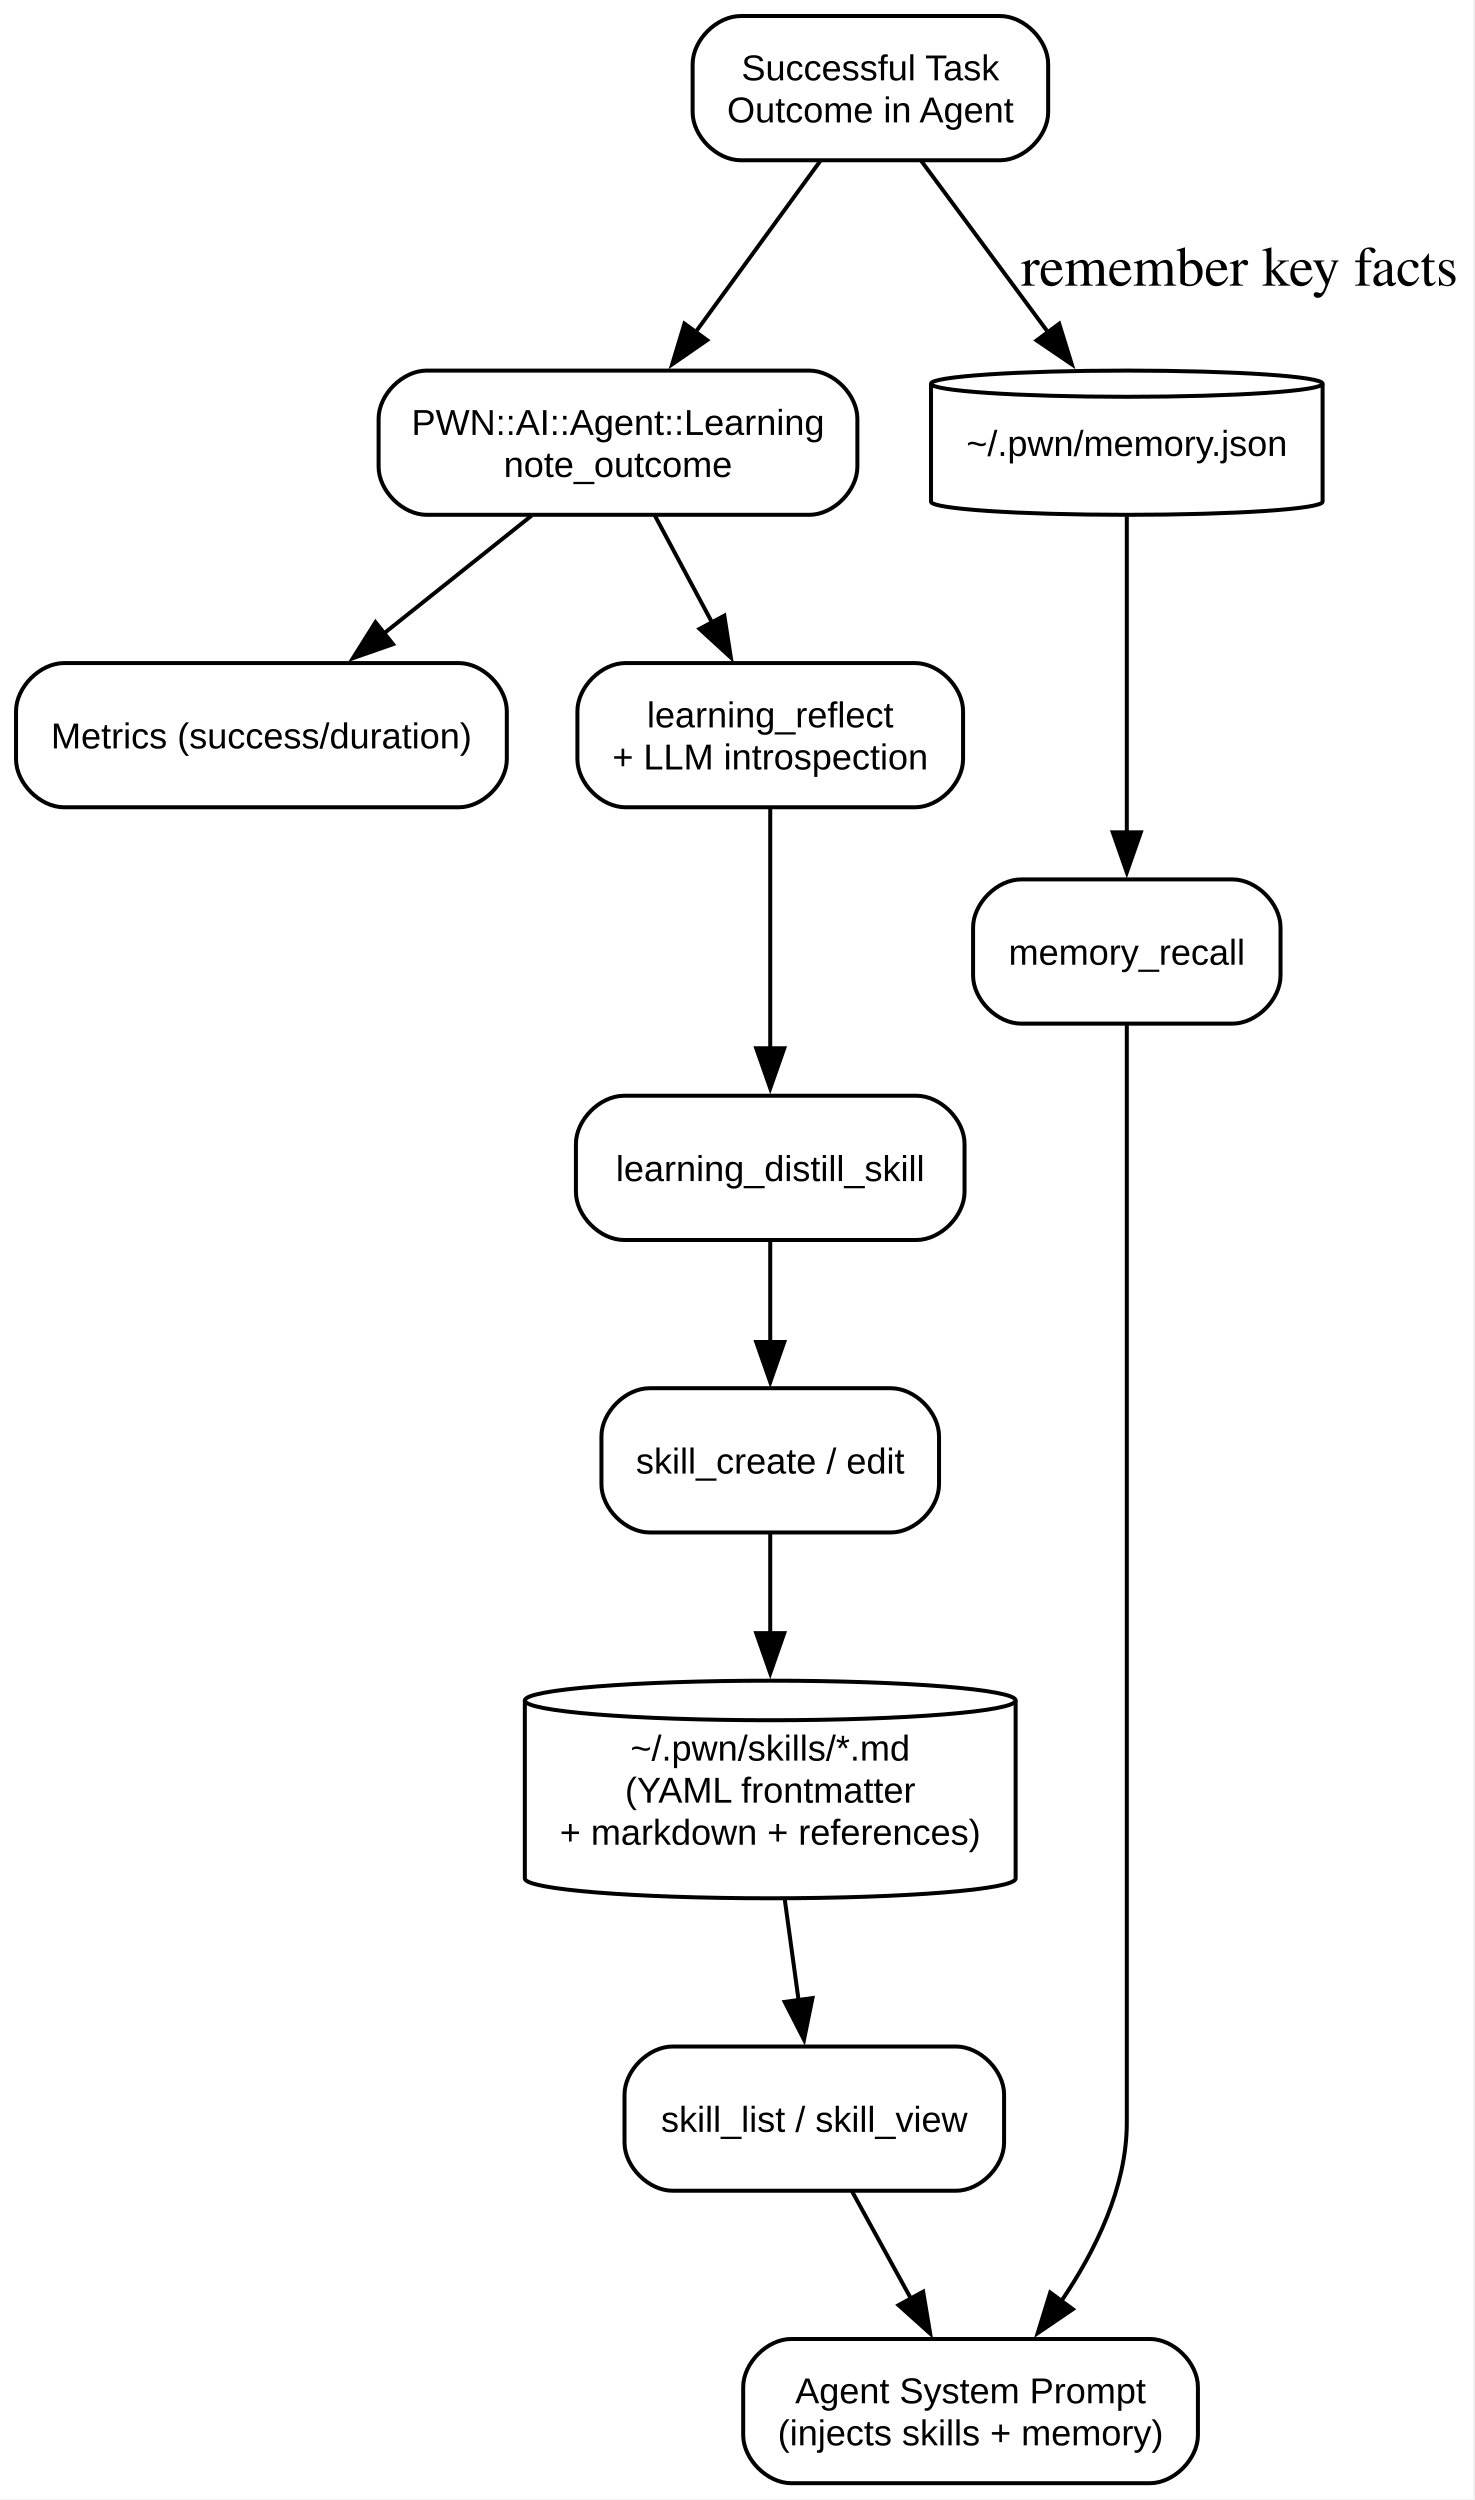
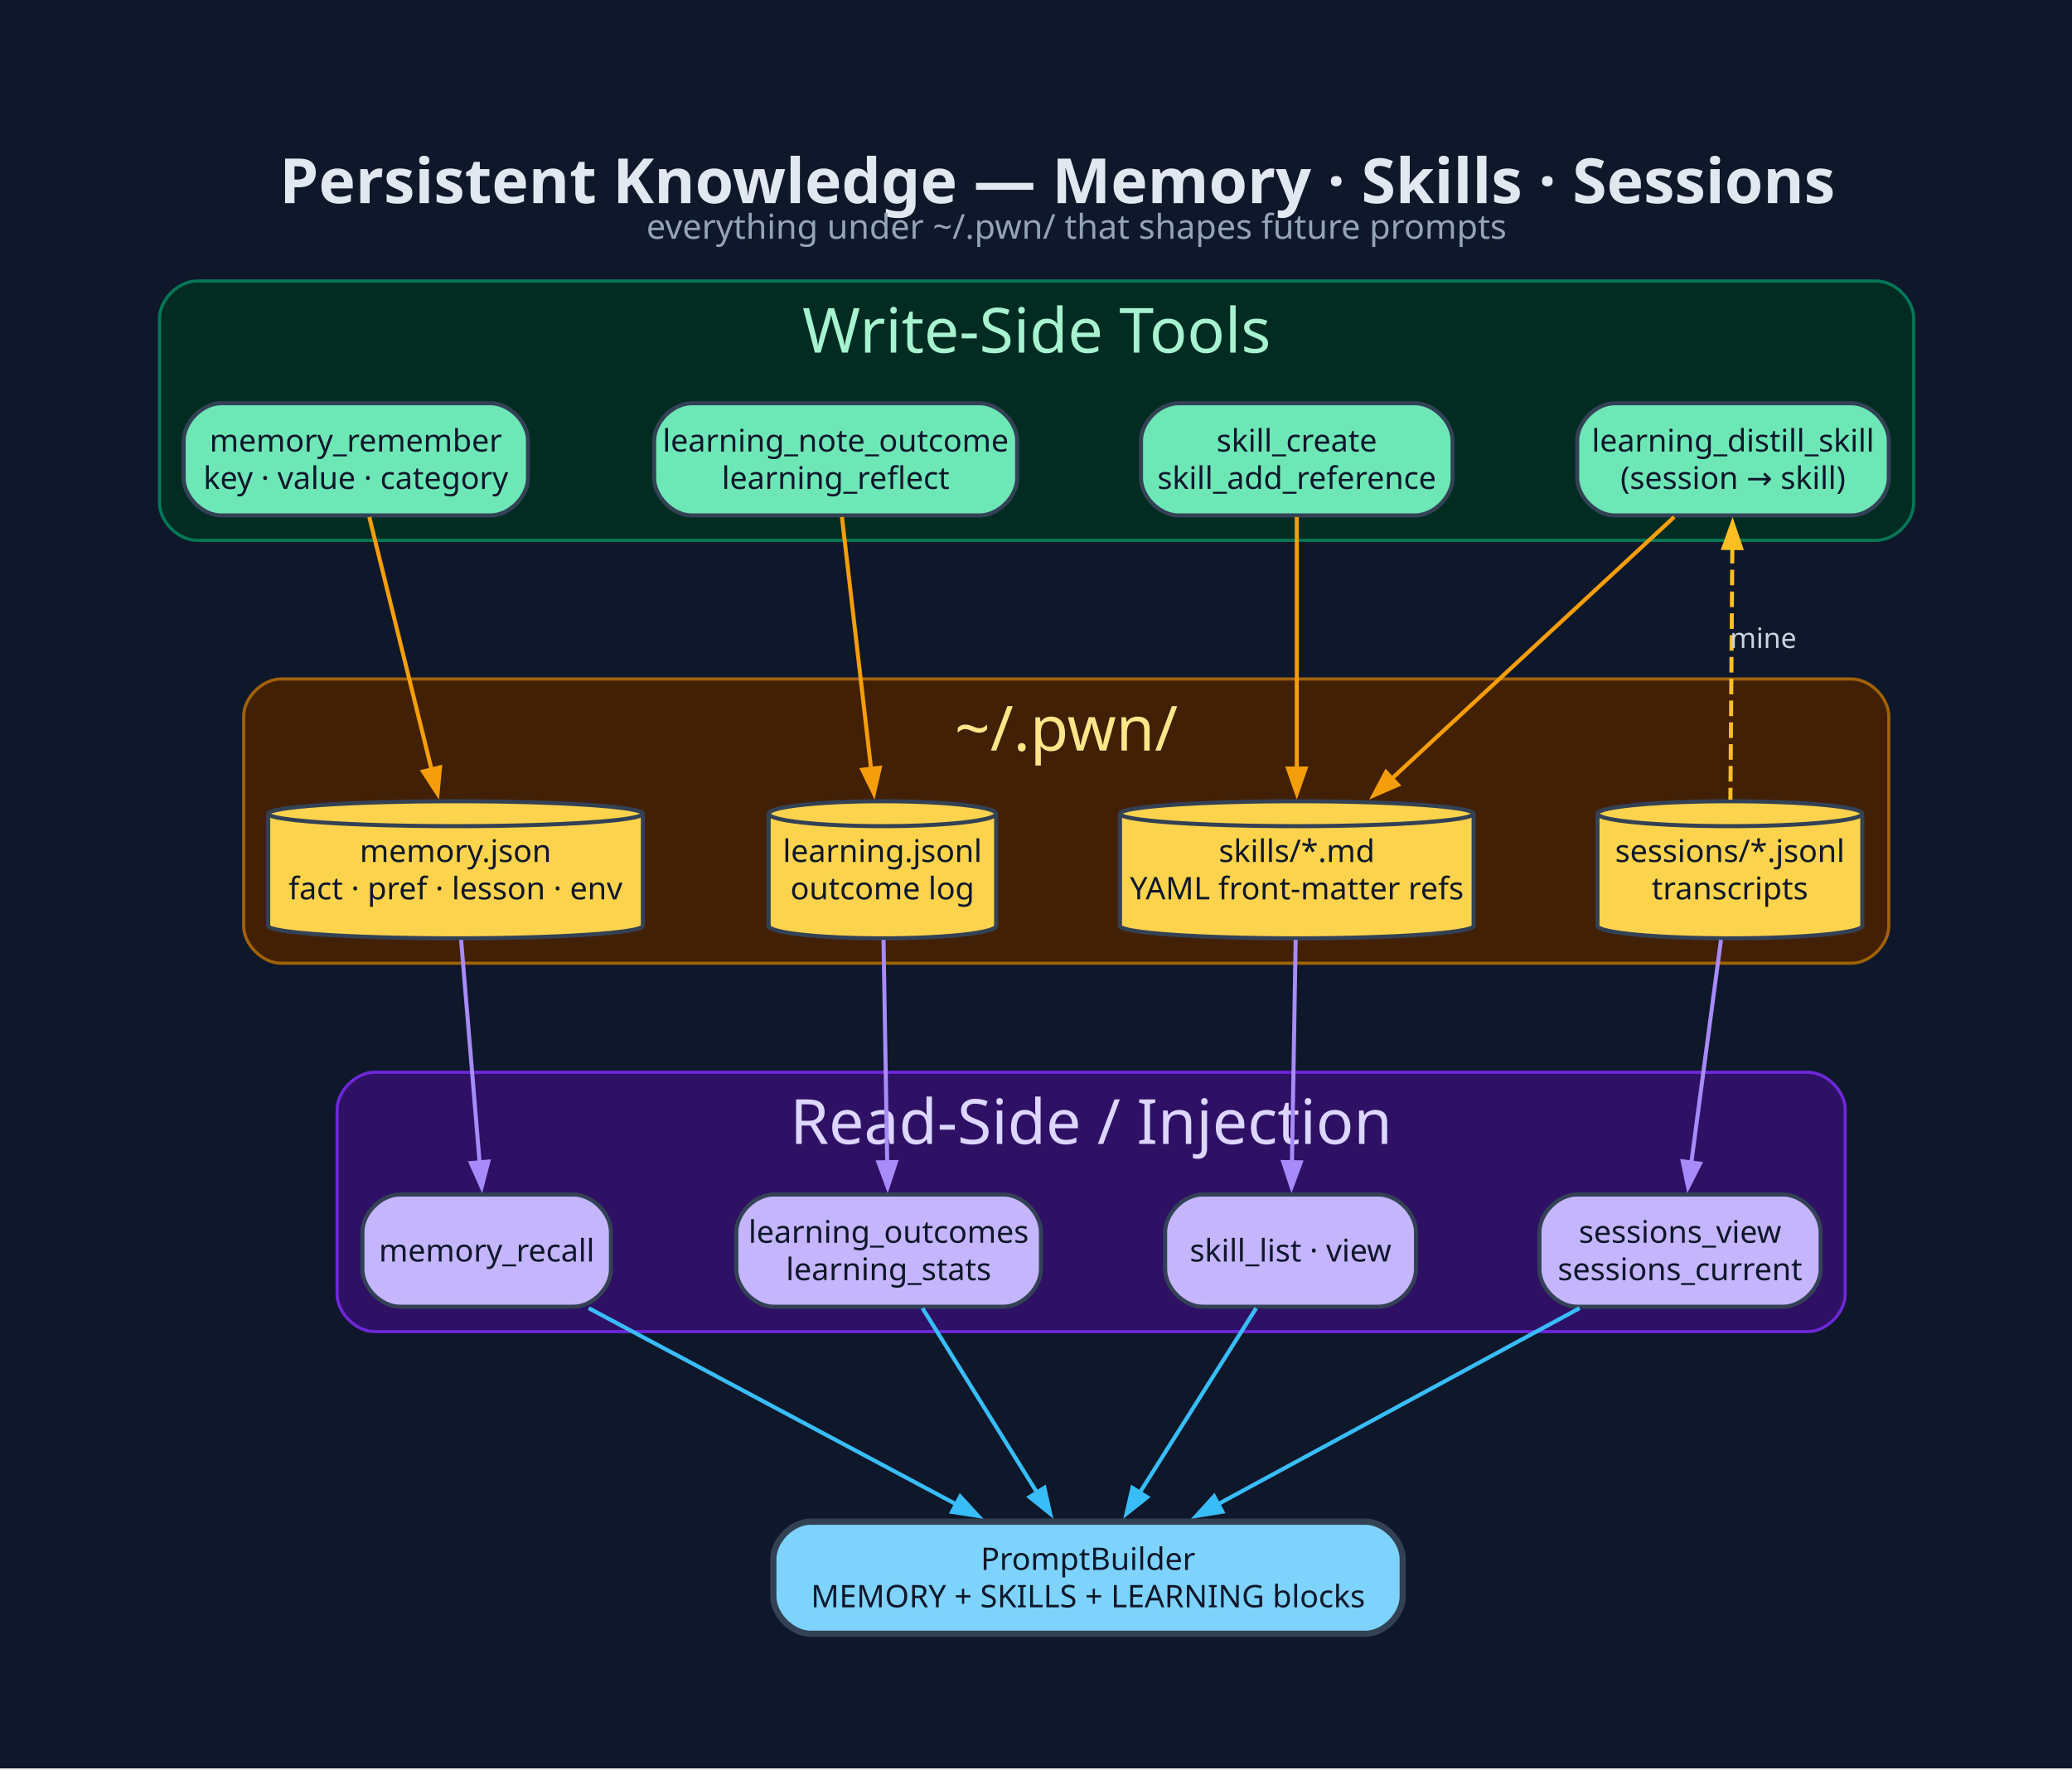
- <svg xmlns="http://www.w3.org/2000/svg" width="368pt" height="624pt" viewBox="0.00 0.00 368.00 624.00">
-   <g id="graph0" class="graph" transform="scale(1 1) rotate(0) translate(4 619.81)">
-     <polygon fill="white" stroke="none" points="-4,4 -4,-619.81 363.73,-619.81 363.73,4 -4,4" />
+ <svg xmlns="http://www.w3.org/2000/svg" width="665pt" height="568pt" viewBox="0.00 0.00 665.00 568.00">
+   <g id="graph0" class="graph" transform="scale(1 1) rotate(0) translate(43.2 524.45)">
+     <polygon fill="#0f172a" stroke="none" points="-43.2,43.2 -43.2,-524.45 622.2,-524.45 622.2,43.2 -43.2,43.2" />
+     <text xml:space="preserve" text-anchor="start" x="46.5" y="-459.25" font-family="sans-Serif" font-weight="bold" font-size="20.00" fill="#e2e8f0">Persistent Knowledge — Memory · Skills · Sessions</text>
+     <text xml:space="preserve" text-anchor="start" x="164.25" y="-447.8" font-family="sans-Serif" font-size="11.00" fill="#94a3b8">everything under ~/.pwn/ that shapes future prompts</text>
+     <g id="clust1" class="cluster">
+       <path fill="#022c22" stroke="#047857" d="M20,-351C20,-351 559,-351 559,-351 565,-351 571,-357 571,-363 571,-363 571,-422.25 571,-422.25 571,-428.25 565,-434.25 559,-434.25 559,-434.25 20,-434.25 20,-434.25 14,-434.25 8,-428.25 8,-422.25 8,-422.25 8,-363 8,-363 8,-357 14,-351 20,-351" />
+       <text xml:space="preserve" text-anchor="middle" x="289.5" y="-411.25" font-family="sans-Serif" font-size="20.00" fill="#a7f3d0">Write-Side Tools</text>
+     </g>
+     <g id="clust3" class="cluster">
+       <path fill="#422006" stroke="#a16207" d="M47,-215.25C47,-215.25 551,-215.25 551,-215.25 557,-215.25 563,-221.25 563,-227.25 563,-227.25 563,-294.5 563,-294.5 563,-300.5 557,-306.5 551,-306.5 551,-306.5 47,-306.5 47,-306.5 41,-306.5 35,-300.5 35,-294.5 35,-294.5 35,-227.25 35,-227.25 35,-221.25 41,-215.25 47,-215.25" />
+       <text xml:space="preserve" text-anchor="middle" x="299" y="-283.5" font-family="sans-Serif" font-size="20.00" fill="#fde68a">~/.pwn/</text>
+     </g>
+     <g id="clust5" class="cluster">
+       <path fill="#2e1065" stroke="#6d28d9" d="M77,-97C77,-97 537,-97 537,-97 543,-97 549,-103 549,-109 549,-109 549,-168.25 549,-168.25 549,-174.25 543,-180.25 537,-180.25 537,-180.25 77,-180.25 77,-180.25 71,-180.25 65,-174.25 65,-168.25 65,-168.25 65,-109 65,-109 65,-103 71,-97 77,-97" />
+       <text xml:space="preserve" text-anchor="middle" x="307" y="-157.25" font-family="sans-Serif" font-size="20.00" fill="#ddd6fe">Read-Side / Injection</text>
+     </g>
    <g id="node1" class="node">
-       <path fill="none" stroke="black" d="M245.62,-615.81C245.62,-615.81 180.88,-615.81 180.88,-615.81 174.88,-615.81 168.88,-609.81 168.88,-603.81 168.88,-603.81 168.88,-591.81 168.88,-591.81 168.88,-585.81 174.88,-579.81 180.88,-579.81 180.88,-579.81 245.62,-579.81 245.62,-579.81 251.62,-579.81 257.62,-585.81 257.62,-591.81 257.62,-591.81 257.62,-603.81 257.62,-603.81 257.62,-609.81 251.62,-615.81 245.62,-615.81" />
-       <text xml:space="preserve" text-anchor="middle" x="213.25" y="-599.76" font-family="Arial" font-size="9.00">Successful Task</text>
-       <text xml:space="preserve" text-anchor="middle" x="213.25" y="-589.26" font-family="Arial" font-size="9.00">Outcome in Agent</text>
+       <path fill="#6ee7b7" stroke="#334155" stroke-width="1.3" d="M114.25,-395C114.25,-395 27.75,-395 27.75,-395 21.75,-395 15.75,-389 15.75,-383 15.75,-383 15.75,-371 15.75,-371 15.75,-365 21.75,-359 27.75,-359 27.75,-359 114.25,-359 114.25,-359 120.25,-359 126.25,-365 126.25,-371 126.25,-371 126.25,-383 126.25,-383 126.25,-389 120.25,-395 114.25,-395" />
+       <text xml:space="preserve" text-anchor="middle" x="71" y="-379.5" font-family="sans-Serif" font-size="10.00" fill="#0f172a">memory_remember</text>
+       <text xml:space="preserve" text-anchor="middle" x="71" y="-367.5" font-family="sans-Serif" font-size="10.00" fill="#0f172a">key · value · category</text>
+     </g>
+     <g id="node5" class="node">
+       <path fill="#fcd34d" stroke="#334155" stroke-width="1.3" d="M163.12,-263.25C163.12,-265.46 136.18,-267.25 103,-267.25 69.82,-267.25 42.88,-265.46 42.88,-263.25 42.88,-263.25 42.88,-227.25 42.88,-227.25 42.88,-225.04 69.82,-223.25 103,-223.25 136.18,-223.25 163.12,-225.04 163.12,-227.25 163.12,-227.25 163.12,-263.25 163.12,-263.25" />
+       <path fill="none" stroke="#334155" stroke-width="1.3" d="M163.12,-263.25C163.12,-261.04 136.18,-259.25 103,-259.25 69.82,-259.25 42.88,-261.04 42.88,-263.25" />
+       <text xml:space="preserve" text-anchor="middle" x="103" y="-247.75" font-family="sans-Serif" font-size="10.00" fill="#0f172a">memory.json</text>
+       <text xml:space="preserve" text-anchor="middle" x="103" y="-235.75" font-family="sans-Serif" font-size="10.00" fill="#0f172a">fact · pref · lesson · env</text>
+     </g>
+     <g id="edge1" class="edge">
+       <path fill="none" stroke="#f59e0b" stroke-width="1.3" d="M75.32,-358.5C80.44,-337.74 89.07,-302.74 95.33,-277.34" />
+       <polygon fill="#f59e0b" stroke="#f59e0b" stroke-width="1.3" points="98.02,-278.13 97.22,-269.69 92.58,-276.79 98.02,-278.13" />
    </g>
    <g id="node2" class="node">
-       <path fill="none" stroke="black" d="M198,-527.31C198,-527.31 102.5,-527.31 102.5,-527.31 96.5,-527.31 90.5,-521.31 90.5,-515.31 90.5,-515.31 90.5,-503.31 90.5,-503.31 90.5,-497.31 96.5,-491.31 102.5,-491.31 102.5,-491.31 198,-491.31 198,-491.31 204,-491.31 210,-497.31 210,-503.31 210,-503.31 210,-515.31 210,-515.31 210,-521.31 204,-527.31 198,-527.31" />
-       <text xml:space="preserve" text-anchor="middle" x="150.25" y="-511.26" font-family="Arial" font-size="9.00">PWN::AI::Agent::Learning</text>
-       <text xml:space="preserve" text-anchor="middle" x="150.25" y="-500.76" font-family="Arial" font-size="9.00">note_outcome</text>
+       <path fill="#6ee7b7" stroke="#334155" stroke-width="1.3" d="M411,-395C411,-395 335,-395 335,-395 329,-395 323,-389 323,-383 323,-383 323,-371 323,-371 323,-365 329,-359 335,-359 335,-359 411,-359 411,-359 417,-359 423,-365 423,-371 423,-371 423,-383 423,-383 423,-389 417,-395 411,-395" />
+       <text xml:space="preserve" text-anchor="middle" x="373" y="-379.5" font-family="sans-Serif" font-size="10.00" fill="#0f172a">skill_create</text>
+       <text xml:space="preserve" text-anchor="middle" x="373" y="-367.5" font-family="sans-Serif" font-size="10.00" fill="#0f172a">skill_add_reference</text>
    </g>
-     <g id="edge1" class="edge">
-       <path fill="none" stroke="black" d="M200.8,-579.72C191.89,-567.48 179.71,-550.76 169.54,-536.8" />
-       <polygon fill="black" stroke="black" points="172.49,-534.91 163.78,-528.89 166.84,-539.03 172.49,-534.91" />
+     <g id="node6" class="node">
+       <path fill="#fcd34d" stroke="#334155" stroke-width="1.3" d="M429.75,-263.25C429.75,-265.46 404.31,-267.25 373,-267.25 341.69,-267.25 316.25,-265.46 316.25,-263.25 316.25,-263.25 316.25,-227.25 316.25,-227.25 316.25,-225.04 341.69,-223.25 373,-223.25 404.31,-223.25 429.75,-225.04 429.75,-227.25 429.75,-227.25 429.75,-263.25 429.75,-263.25" />
+       <path fill="none" stroke="#334155" stroke-width="1.3" d="M429.75,-263.25C429.75,-261.04 404.31,-259.25 373,-259.25 341.69,-259.25 316.25,-261.04 316.25,-263.25" />
+       <text xml:space="preserve" text-anchor="middle" x="373" y="-247.75" font-family="sans-Serif" font-size="10.00" fill="#0f172a">skills/*.md</text>
+       <text xml:space="preserve" text-anchor="middle" x="373" y="-235.75" font-family="sans-Serif" font-size="10.00" fill="#0f172a">YAML front-matter refs</text>
+     </g>
+     <g id="edge2" class="edge">
+       <path fill="none" stroke="#f59e0b" stroke-width="1.3" d="M373,-358.5C373,-337.83 373,-303.05 373,-277.67" />
+       <polygon fill="#f59e0b" stroke="#f59e0b" stroke-width="1.3" points="375.8,-277.75 373,-269.75 370.2,-277.75 375.8,-277.75" />
+     </g>
+     <g id="node3" class="node">
+       <path fill="#6ee7b7" stroke="#334155" stroke-width="1.3" d="M271.25,-395C271.25,-395 178.75,-395 178.75,-395 172.75,-395 166.75,-389 166.75,-383 166.75,-383 166.75,-371 166.75,-371 166.75,-365 172.75,-359 178.75,-359 178.75,-359 271.25,-359 271.25,-359 277.25,-359 283.25,-365 283.25,-371 283.25,-371 283.25,-383 283.25,-383 283.25,-389 277.25,-395 271.25,-395" />
+       <text xml:space="preserve" text-anchor="middle" x="225" y="-379.5" font-family="sans-Serif" font-size="10.00" fill="#0f172a">learning_note_outcome</text>
+       <text xml:space="preserve" text-anchor="middle" x="225" y="-367.5" font-family="sans-Serif" font-size="10.00" fill="#0f172a">learning_reflect</text>
+     </g>
+     <g id="node7" class="node">
+       <path fill="#fcd34d" stroke="#334155" stroke-width="1.3" d="M276.5,-263.25C276.5,-265.46 260.14,-267.25 240,-267.25 219.86,-267.25 203.5,-265.46 203.5,-263.25 203.5,-263.25 203.5,-227.25 203.5,-227.25 203.5,-225.04 219.86,-223.25 240,-223.25 260.14,-223.25 276.5,-225.04 276.5,-227.25 276.5,-227.25 276.5,-263.25 276.5,-263.25" />
+       <path fill="none" stroke="#334155" stroke-width="1.3" d="M276.5,-263.25C276.5,-261.04 260.14,-259.25 240,-259.25 219.86,-259.25 203.5,-261.04 203.5,-263.25" />
+       <text xml:space="preserve" text-anchor="middle" x="240" y="-247.75" font-family="sans-Serif" font-size="10.00" fill="#0f172a">learning.jsonl</text>
+       <text xml:space="preserve" text-anchor="middle" x="240" y="-235.75" font-family="sans-Serif" font-size="10.00" fill="#0f172a">outcome log</text>
+     </g>
+     <g id="edge3" class="edge">
+       <path fill="none" stroke="#f59e0b" stroke-width="1.3" d="M227.02,-358.5C229.41,-337.83 233.43,-303.05 236.37,-277.67" />
+       <polygon fill="#f59e0b" stroke="#f59e0b" stroke-width="1.3" points="239.15,-278 237.28,-269.73 233.58,-277.36 239.15,-278" />
+     </g>
+     <g id="node4" class="node">
+       <path fill="#6ee7b7" stroke="#334155" stroke-width="1.3" d="M551,-395C551,-395 475,-395 475,-395 469,-395 463,-389 463,-383 463,-383 463,-371 463,-371 463,-365 469,-359 475,-359 475,-359 551,-359 551,-359 557,-359 563,-365 563,-371 563,-371 563,-383 563,-383 563,-389 557,-395 551,-395" />
+       <text xml:space="preserve" text-anchor="middle" x="513" y="-379.5" font-family="sans-Serif" font-size="10.00" fill="#0f172a">learning_distill_skill</text>
+       <text xml:space="preserve" text-anchor="middle" x="513" y="-367.5" font-family="sans-Serif" font-size="10.00" fill="#0f172a">(session → skill)</text>
+     </g>
+     <g id="edge4" class="edge">
+       <path fill="none" stroke="#f59e0b" stroke-width="1.3" d="M494.12,-358.5C470.82,-336.91 430.92,-299.93 403.32,-274.35" />
+       <polygon fill="#f59e0b" stroke="#f59e0b" stroke-width="1.3" points="405.45,-272.5 397.67,-269.12 401.64,-276.61 405.45,-272.5" />
    </g>
    <g id="node8" class="node">
-       <path fill="none" stroke="black" d="M326.12,-524.04C326.12,-525.85 304.22,-527.31 277.25,-527.31 250.28,-527.31 228.38,-525.85 228.38,-524.04 228.38,-524.04 228.38,-494.59 228.38,-494.59 228.38,-492.78 250.28,-491.31 277.25,-491.31 304.22,-491.31 326.12,-492.78 326.12,-494.59 326.12,-494.59 326.12,-524.04 326.12,-524.04" />
-       <path fill="none" stroke="black" d="M326.12,-524.04C326.12,-522.23 304.22,-520.77 277.25,-520.77 250.28,-520.77 228.38,-522.23 228.38,-524.04" />
-       <text xml:space="preserve" text-anchor="middle" x="277.25" y="-506.01" font-family="Arial" font-size="9.00">~/.pwn/memory.json</text>
+       <path fill="#fcd34d" stroke="#334155" stroke-width="1.3" d="M554.5,-263.25C554.5,-265.46 535.45,-267.25 512,-267.25 488.55,-267.25 469.5,-265.46 469.5,-263.25 469.5,-263.25 469.5,-227.25 469.5,-227.25 469.5,-225.04 488.55,-223.25 512,-223.25 535.45,-223.25 554.5,-225.04 554.5,-227.25 554.5,-227.25 554.5,-263.25 554.5,-263.25" />
+       <path fill="none" stroke="#334155" stroke-width="1.3" d="M554.5,-263.25C554.5,-261.04 535.45,-259.25 512,-259.25 488.55,-259.25 469.5,-261.04 469.5,-263.25" />
+       <text xml:space="preserve" text-anchor="middle" x="512" y="-247.75" font-family="sans-Serif" font-size="10.00" fill="#0f172a">sessions/*.jsonl</text>
+       <text xml:space="preserve" text-anchor="middle" x="512" y="-235.75" font-family="sans-Serif" font-size="10.00" fill="#0f172a">transcripts</text>
+     </g>
+     <g id="edge5" class="edge">
+       <path fill="none" stroke="#fbbf24" stroke-width="1.3" stroke-dasharray="5,2" d="M512.79,-348.57C512.6,-324.48 512.34,-289.92 512.17,-267.78" />
+       <polygon fill="#fbbf24" stroke="#fbbf24" stroke-width="1.3" points="509.99,-348.56 512.85,-356.53 515.59,-348.51 509.99,-348.56" />
+       <text xml:space="preserve" text-anchor="middle" x="522.71" y="-316.45" font-family="sans-Serif" font-size="9.00" fill="#cbd5e1">mine</text>
+     </g>
+     <g id="node9" class="node">
+       <path fill="#c4b5fd" stroke="#334155" stroke-width="1.3" d="M140.88,-141C140.88,-141 85.12,-141 85.12,-141 79.12,-141 73.12,-135 73.12,-129 73.12,-129 73.12,-117 73.12,-117 73.12,-111 79.12,-105 85.12,-105 85.12,-105 140.88,-105 140.88,-105 146.88,-105 152.88,-111 152.88,-117 152.88,-117 152.88,-129 152.88,-129 152.88,-135 146.88,-141 140.88,-141" />
+       <text xml:space="preserve" text-anchor="middle" x="113" y="-119.5" font-family="sans-Serif" font-size="10.00" fill="#0f172a">memory_recall</text>
+     </g>
+     <g id="edge6" class="edge">
+       <path fill="none" stroke="#a78bfa" stroke-width="1.3" d="M104.79,-222.75C106.45,-202.78 108.93,-172.95 110.73,-151.3" />
+       <polygon fill="#a78bfa" stroke="#a78bfa" stroke-width="1.3" points="113.52,-151.58 111.39,-143.37 107.94,-151.11 113.52,-151.58" />
+     </g>
+     <g id="node10" class="node">
+       <path fill="#c4b5fd" stroke="#334155" stroke-width="1.3" d="M399.25,-141C399.25,-141 342.75,-141 342.75,-141 336.75,-141 330.75,-135 330.75,-129 330.75,-129 330.75,-117 330.75,-117 330.75,-111 336.75,-105 342.75,-105 342.75,-105 399.25,-105 399.25,-105 405.25,-105 411.25,-111 411.25,-117 411.25,-117 411.25,-129 411.25,-129 411.25,-135 405.25,-141 399.25,-141" />
+       <text xml:space="preserve" text-anchor="middle" x="371" y="-119.5" font-family="sans-Serif" font-size="10.00" fill="#0f172a">skill_list · view</text>
+     </g>
+     <g id="edge7" class="edge">
+       <path fill="none" stroke="#a78bfa" stroke-width="1.3" d="M372.64,-222.75C372.31,-202.78 371.81,-172.95 371.45,-151.3" />
+       <polygon fill="#a78bfa" stroke="#a78bfa" stroke-width="1.3" points="374.26,-151.33 371.32,-143.38 368.66,-151.43 374.26,-151.33" />
+     </g>
+     <g id="node11" class="node">
+       <path fill="#c4b5fd" stroke="#334155" stroke-width="1.3" d="M278.88,-141C278.88,-141 205.12,-141 205.12,-141 199.12,-141 193.12,-135 193.12,-129 193.12,-129 193.12,-117 193.12,-117 193.12,-111 199.12,-105 205.12,-105 205.12,-105 278.88,-105 278.88,-105 284.88,-105 290.88,-111 290.88,-117 290.88,-117 290.88,-129 290.88,-129 290.88,-135 284.88,-141 278.88,-141" />
+       <text xml:space="preserve" text-anchor="middle" x="242" y="-125.5" font-family="sans-Serif" font-size="10.00" fill="#0f172a">learning_outcomes</text>
+       <text xml:space="preserve" text-anchor="middle" x="242" y="-113.5" font-family="sans-Serif" font-size="10.00" fill="#0f172a">learning_stats</text>
+     </g>
+     <g id="edge8" class="edge">
+       <path fill="none" stroke="#a78bfa" stroke-width="1.3" d="M240.36,-222.75C240.69,-202.78 241.19,-172.95 241.55,-151.3" />
+       <polygon fill="#a78bfa" stroke="#a78bfa" stroke-width="1.3" points="244.34,-151.43 241.68,-143.38 238.74,-151.33 244.34,-151.43" />
+     </g>
+     <g id="node12" class="node">
+       <path fill="#c4b5fd" stroke="#334155" stroke-width="1.3" d="M529.12,-141C529.12,-141 462.88,-141 462.88,-141 456.88,-141 450.88,-135 450.88,-129 450.88,-129 450.88,-117 450.88,-117 450.88,-111 456.88,-105 462.88,-105 462.88,-105 529.12,-105 529.12,-105 535.12,-105 541.12,-111 541.12,-117 541.12,-117 541.12,-129 541.12,-129 541.12,-135 535.12,-141 529.12,-141" />
+       <text xml:space="preserve" text-anchor="middle" x="496" y="-125.5" font-family="sans-Serif" font-size="10.00" fill="#0f172a">sessions_view</text>
+       <text xml:space="preserve" text-anchor="middle" x="496" y="-113.5" font-family="sans-Serif" font-size="10.00" fill="#0f172a">sessions_current</text>
    </g>
    <g id="edge9" class="edge">
-       <path fill="none" stroke="black" d="M225.89,-579.72C234.95,-567.48 247.32,-550.76 257.65,-536.8" />
-       <polygon fill="black" stroke="black" points="260.38,-539 263.51,-528.88 254.75,-534.84 260.38,-539" />
-       <text xml:space="preserve" text-anchor="middle" x="305.36" y="-548.51" font-family="Times,serif" font-size="14.00">remember key facts</text>
+       <path fill="none" stroke="#a78bfa" stroke-width="1.3" d="M509.14,-222.75C506.47,-202.69 502.48,-172.68 499.59,-151.01" />
+       <polygon fill="#a78bfa" stroke="#a78bfa" stroke-width="1.3" points="502.41,-150.92 498.58,-143.36 496.86,-151.66 502.41,-150.92" />
    </g>
-     <g id="node3" class="node">
-       <path fill="none" stroke="black" d="M110.5,-454.31C110.5,-454.31 12,-454.31 12,-454.31 6,-454.31 0,-448.31 0,-442.31 0,-442.31 0,-430.31 0,-430.31 0,-424.31 6,-418.31 12,-418.31 12,-418.31 110.5,-418.31 110.5,-418.31 116.5,-418.31 122.5,-424.31 122.5,-430.31 122.5,-430.31 122.5,-442.31 122.5,-442.31 122.5,-448.31 116.5,-454.31 110.5,-454.31" />
-       <text xml:space="preserve" text-anchor="middle" x="61.25" y="-433.01" font-family="Arial" font-size="9.00">Metrics (success/duration)</text>
+     <g id="node13" class="node">
+       <path fill="#7dd3fc" stroke="#334155" stroke-width="2" d="M395,-36C395,-36 217,-36 217,-36 211,-36 205,-30 205,-24 205,-24 205,-12 205,-12 205,-6 211,0 217,0 217,0 395,0 395,0 401,0 407,-6 407,-12 407,-12 407,-24 407,-24 407,-30 401,-36 395,-36" />
+       <text xml:space="preserve" text-anchor="middle" x="306" y="-20.5" font-family="sans-Serif" font-size="10.00" fill="#0f172a">PromptBuilder</text>
+       <text xml:space="preserve" text-anchor="middle" x="306" y="-8.5" font-family="sans-Serif" font-size="10.00" fill="#0f172a">MEMORY + SKILLS + LEARNING blocks</text>
    </g>
-     <g id="edge2" class="edge">
-       <path fill="none" stroke="black" d="M128.71,-491.13C117.64,-482.3 103.96,-471.38 91.82,-461.7" />
-       <polygon fill="black" stroke="black" points="94.09,-459.03 84.09,-455.53 89.72,-464.5 94.09,-459.03" />
-     </g>
-     <g id="node4" class="node">
-       <path fill="none" stroke="black" d="M224.38,-454.31C224.38,-454.31 152.12,-454.31 152.12,-454.31 146.12,-454.31 140.12,-448.31 140.12,-442.31 140.12,-442.31 140.12,-430.31 140.12,-430.31 140.12,-424.31 146.12,-418.31 152.12,-418.31 152.12,-418.31 224.38,-418.31 224.38,-418.31 230.38,-418.31 236.38,-424.31 236.38,-430.31 236.38,-430.31 236.38,-442.31 236.38,-442.31 236.38,-448.31 230.38,-454.31 224.38,-454.31" />
-       <text xml:space="preserve" text-anchor="middle" x="188.25" y="-438.26" font-family="Arial" font-size="9.00">learning_reflect</text>
-       <text xml:space="preserve" text-anchor="middle" x="188.25" y="-427.76" font-family="Arial" font-size="9.00">+ LLM introspection</text>
-     </g>
-     <g id="edge3" class="edge">
-       <path fill="none" stroke="black" d="M159.45,-491.13C163.74,-483.1 168.96,-473.36 173.76,-464.38" />
-       <polygon fill="black" stroke="black" points="176.79,-466.14 178.42,-455.68 170.62,-462.84 176.79,-466.14" />
-     </g>
-     <g id="node5" class="node">
-       <path fill="none" stroke="black" d="M224.75,-346.31C224.75,-346.31 151.75,-346.31 151.75,-346.31 145.75,-346.31 139.75,-340.31 139.75,-334.31 139.75,-334.31 139.75,-322.31 139.75,-322.31 139.75,-316.31 145.75,-310.31 151.75,-310.31 151.75,-310.31 224.75,-310.31 224.75,-310.31 230.75,-310.31 236.75,-316.31 236.75,-322.31 236.75,-322.31 236.75,-334.31 236.75,-334.31 236.75,-340.31 230.75,-346.31 224.75,-346.31" />
-       <text xml:space="preserve" text-anchor="middle" x="188.25" y="-325.01" font-family="Arial" font-size="9.00">learning_distill_skill</text>
-     </g>
-     <g id="edge4" class="edge">
-       <path fill="none" stroke="black" d="M188.25,-418.28C188.25,-402.07 188.25,-377.37 188.25,-358.1" />
-       <polygon fill="black" stroke="black" points="191.75,-358.17 188.25,-348.17 184.75,-358.17 191.75,-358.17" />
-     </g>
-     <g id="node6" class="node">
-       <path fill="none" stroke="black" d="M218.38,-273.31C218.38,-273.31 158.12,-273.31 158.12,-273.31 152.12,-273.31 146.12,-267.31 146.12,-261.31 146.12,-261.31 146.12,-249.31 146.12,-249.31 146.12,-243.31 152.12,-237.31 158.12,-237.31 158.12,-237.31 218.38,-237.31 218.38,-237.31 224.38,-237.31 230.38,-243.31 230.38,-249.31 230.38,-249.31 230.38,-261.31 230.38,-261.31 230.38,-267.31 224.38,-273.31 218.38,-273.31" />
-       <text xml:space="preserve" text-anchor="middle" x="188.25" y="-252.01" font-family="Arial" font-size="9.00">skill_create / edit</text>
-     </g>
-     <g id="edge5" class="edge">
-       <path fill="none" stroke="black" d="M188.25,-310.13C188.25,-302.54 188.25,-293.41 188.25,-284.85" />
-       <polygon fill="black" stroke="black" points="191.75,-284.85 188.25,-274.85 184.75,-284.85 191.75,-284.85" />
-     </g>
-     <g id="node7" class="node">
-       <path fill="none" stroke="black" d="M249.5,-195.38C249.5,-198.1 222.05,-200.31 188.25,-200.31 154.45,-200.31 127,-198.1 127,-195.38 127,-195.38 127,-150.94 127,-150.94 127,-148.21 154.45,-146 188.25,-146 222.05,-146 249.5,-148.21 249.5,-150.94 249.5,-150.94 249.5,-195.38 249.5,-195.38" />
-       <path fill="none" stroke="black" d="M249.5,-195.38C249.5,-192.65 222.05,-190.44 188.25,-190.44 154.45,-190.44 127,-192.65 127,-195.38" />
-       <text xml:space="preserve" text-anchor="middle" x="188.25" y="-180.36" font-family="Arial" font-size="9.00">~/.pwn/skills/*.md</text>
-       <text xml:space="preserve" text-anchor="middle" x="188.25" y="-169.86" font-family="Arial" font-size="9.00">(YAML frontmatter</text>
-       <text xml:space="preserve" text-anchor="middle" x="188.25" y="-159.36" font-family="Arial" font-size="9.00">+ markdown + references)</text>
-     </g>
-     <g id="edge6" class="edge">
-       <path fill="none" stroke="black" d="M188.25,-236.92C188.25,-229.56 188.25,-220.67 188.25,-211.93" />
-       <polygon fill="black" stroke="black" points="191.75,-212.18 188.25,-202.18 184.75,-212.18 191.75,-212.18" />
-     </g>
-     <g id="node9" class="node">
-       <path fill="none" stroke="black" d="M234.62,-109C234.62,-109 163.88,-109 163.88,-109 157.88,-109 151.88,-103 151.88,-97 151.88,-97 151.88,-85 151.88,-85 151.88,-79 157.88,-73 163.88,-73 163.88,-73 234.62,-73 234.62,-73 240.62,-73 246.62,-79 246.62,-85 246.62,-85 246.62,-97 246.62,-97 246.62,-103 240.62,-109 234.62,-109" />
-       <text xml:space="preserve" text-anchor="middle" x="199.25" y="-87.7" font-family="Arial" font-size="9.00">skill_list / skill_view</text>
-     </g>
-     <g id="edge7" class="edge">
-       <path fill="none" stroke="black" d="M191.85,-145.91C192.96,-137.81 194.19,-128.85 195.32,-120.6" />
-       <polygon fill="black" stroke="black" points="198.79,-121.09 196.68,-110.71 191.86,-120.14 198.79,-121.09" />
-     </g>
-     <g id="node11" class="node">
-       <path fill="none" stroke="black" d="M303.62,-400.31C303.62,-400.31 250.88,-400.31 250.88,-400.31 244.88,-400.31 238.88,-394.31 238.88,-388.31 238.88,-388.31 238.88,-376.31 238.88,-376.31 238.88,-370.31 244.88,-364.31 250.88,-364.31 250.88,-364.31 303.62,-364.31 303.62,-364.31 309.62,-364.31 315.62,-370.31 315.62,-376.31 315.62,-376.31 315.62,-388.31 315.62,-388.31 315.62,-394.31 309.62,-400.31 303.62,-400.31" />
-       <text xml:space="preserve" text-anchor="middle" x="277.25" y="-379.01" font-family="Arial" font-size="9.00">memory_recall</text>
+     <g id="edge10" class="edge">
+       <path fill="none" stroke="#38bdf8" stroke-width="1.3" d="M145.74,-104.53C178.26,-87.17 228.26,-60.49 263.76,-41.54" />
+       <polygon fill="#38bdf8" stroke="#38bdf8" stroke-width="1.3" points="264.98,-44.07 270.72,-37.83 262.34,-39.13 264.98,-44.07" />
    </g>
    <g id="edge11" class="edge">
-       <path fill="none" stroke="black" d="M277.25,-490.93C277.25,-470.5 277.25,-436.3 277.25,-411.94" />
-       <polygon fill="black" stroke="black" points="280.75,-412.06 277.25,-402.06 273.75,-412.06 280.75,-412.06" />
+       <path fill="none" stroke="#38bdf8" stroke-width="1.3" d="M359.97,-104.53C349.72,-88.28 334.3,-63.84 322.56,-45.24" />
+       <polygon fill="#38bdf8" stroke="#38bdf8" stroke-width="1.3" points="324.99,-43.84 318.35,-38.57 320.25,-46.83 324.99,-43.84" />
    </g>
-     <g id="node10" class="node">
-       <path fill="none" stroke="black" d="M283,-36C283,-36 193.5,-36 193.5,-36 187.5,-36 181.5,-30 181.5,-24 181.5,-24 181.5,-12 181.5,-12 181.5,-6 187.5,0 193.5,0 193.5,0 283,0 283,0 289,0 295,-6 295,-12 295,-12 295,-24 295,-24 295,-30 289,-36 283,-36" />
-       <text xml:space="preserve" text-anchor="middle" x="238.25" y="-19.95" font-family="Arial" font-size="9.00">Agent System Prompt</text>
-       <text xml:space="preserve" text-anchor="middle" x="238.25" y="-9.45" font-family="Arial" font-size="9.00">(injects skills + memory)</text>
+     <g id="edge12" class="edge">
+       <path fill="none" stroke="#38bdf8" stroke-width="1.3" d="M252.86,-104.53C262.95,-88.28 278.14,-63.84 289.69,-45.24" />
+       <polygon fill="#38bdf8" stroke="#38bdf8" stroke-width="1.3" points="291.99,-46.85 293.84,-38.58 287.24,-43.89 291.99,-46.85" />
    </g>
-     <g id="edge8" class="edge">
-       <path fill="none" stroke="black" d="M208.69,-72.81C213.1,-64.79 218.45,-55.05 223.38,-46.07" />
-       <polygon fill="black" stroke="black" points="226.42,-47.81 228.17,-37.36 220.29,-44.44 226.42,-47.81" />
-     </g>
-     <g id="edge10" class="edge">
-       <path fill="none" stroke="black" d="M277.25,-363.92C277.25,-345.98 277.25,-317.19 277.25,-292.31 277.25,-292.31 277.25,-292.31 277.25,-90 277.25,-73.86 269.41,-57.93 260.77,-45.25" />
-       <polygon fill="black" stroke="black" points="263.77,-43.43 255.01,-37.47 258.14,-47.59 263.77,-43.43" />
+     <g id="edge13" class="edge">
+       <path fill="none" stroke="#38bdf8" stroke-width="1.3" d="M463.77,-104.53C431.76,-87.17 382.53,-60.49 347.58,-41.54" />
+       <polygon fill="#38bdf8" stroke="#38bdf8" stroke-width="1.3" points="349.12,-39.19 340.76,-37.84 346.46,-44.12 349.12,-39.19" />
    </g>
  </g>
</svg>
